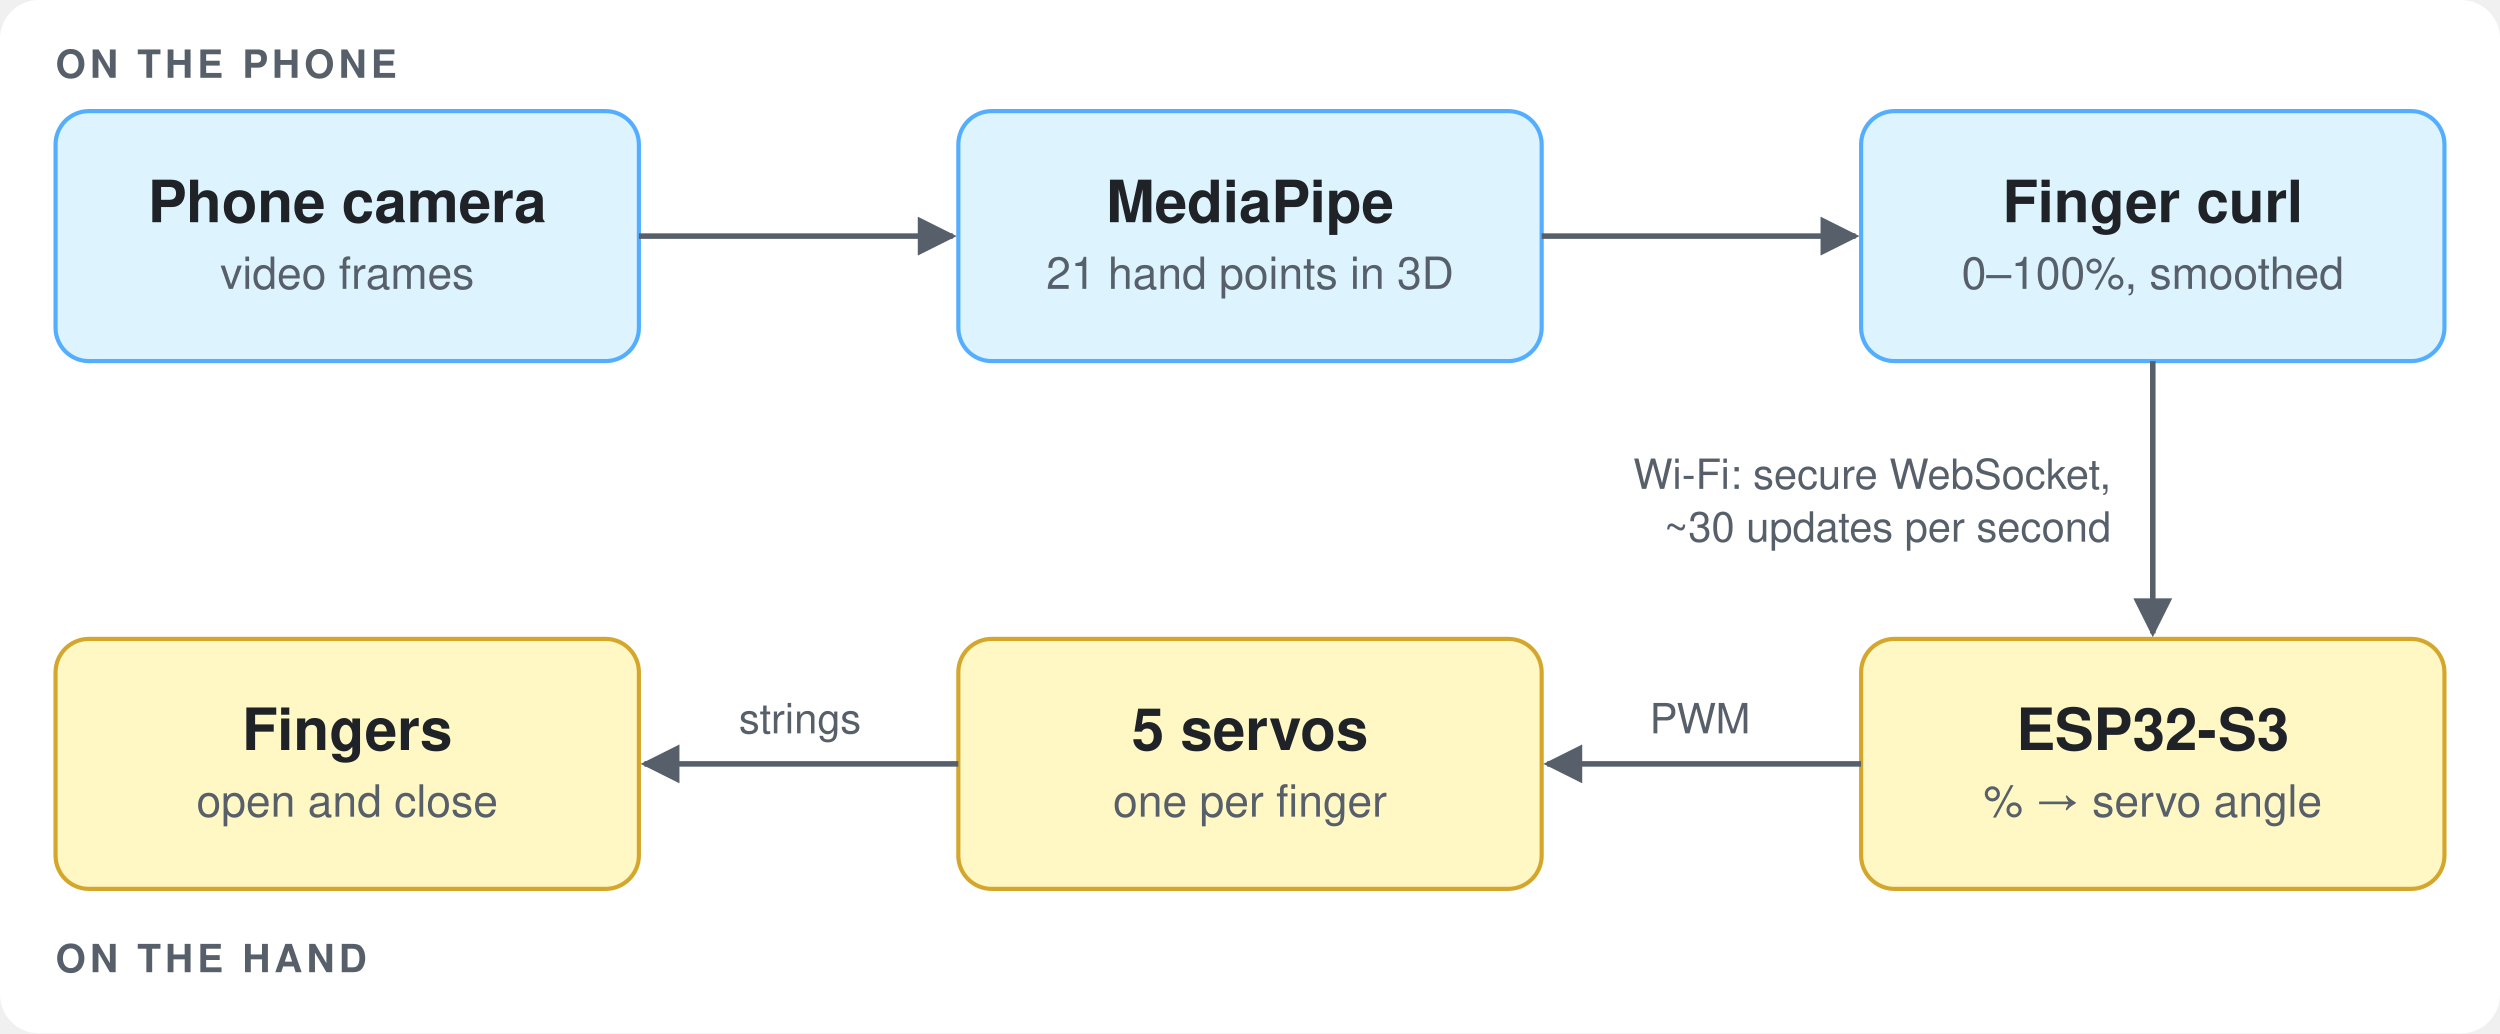
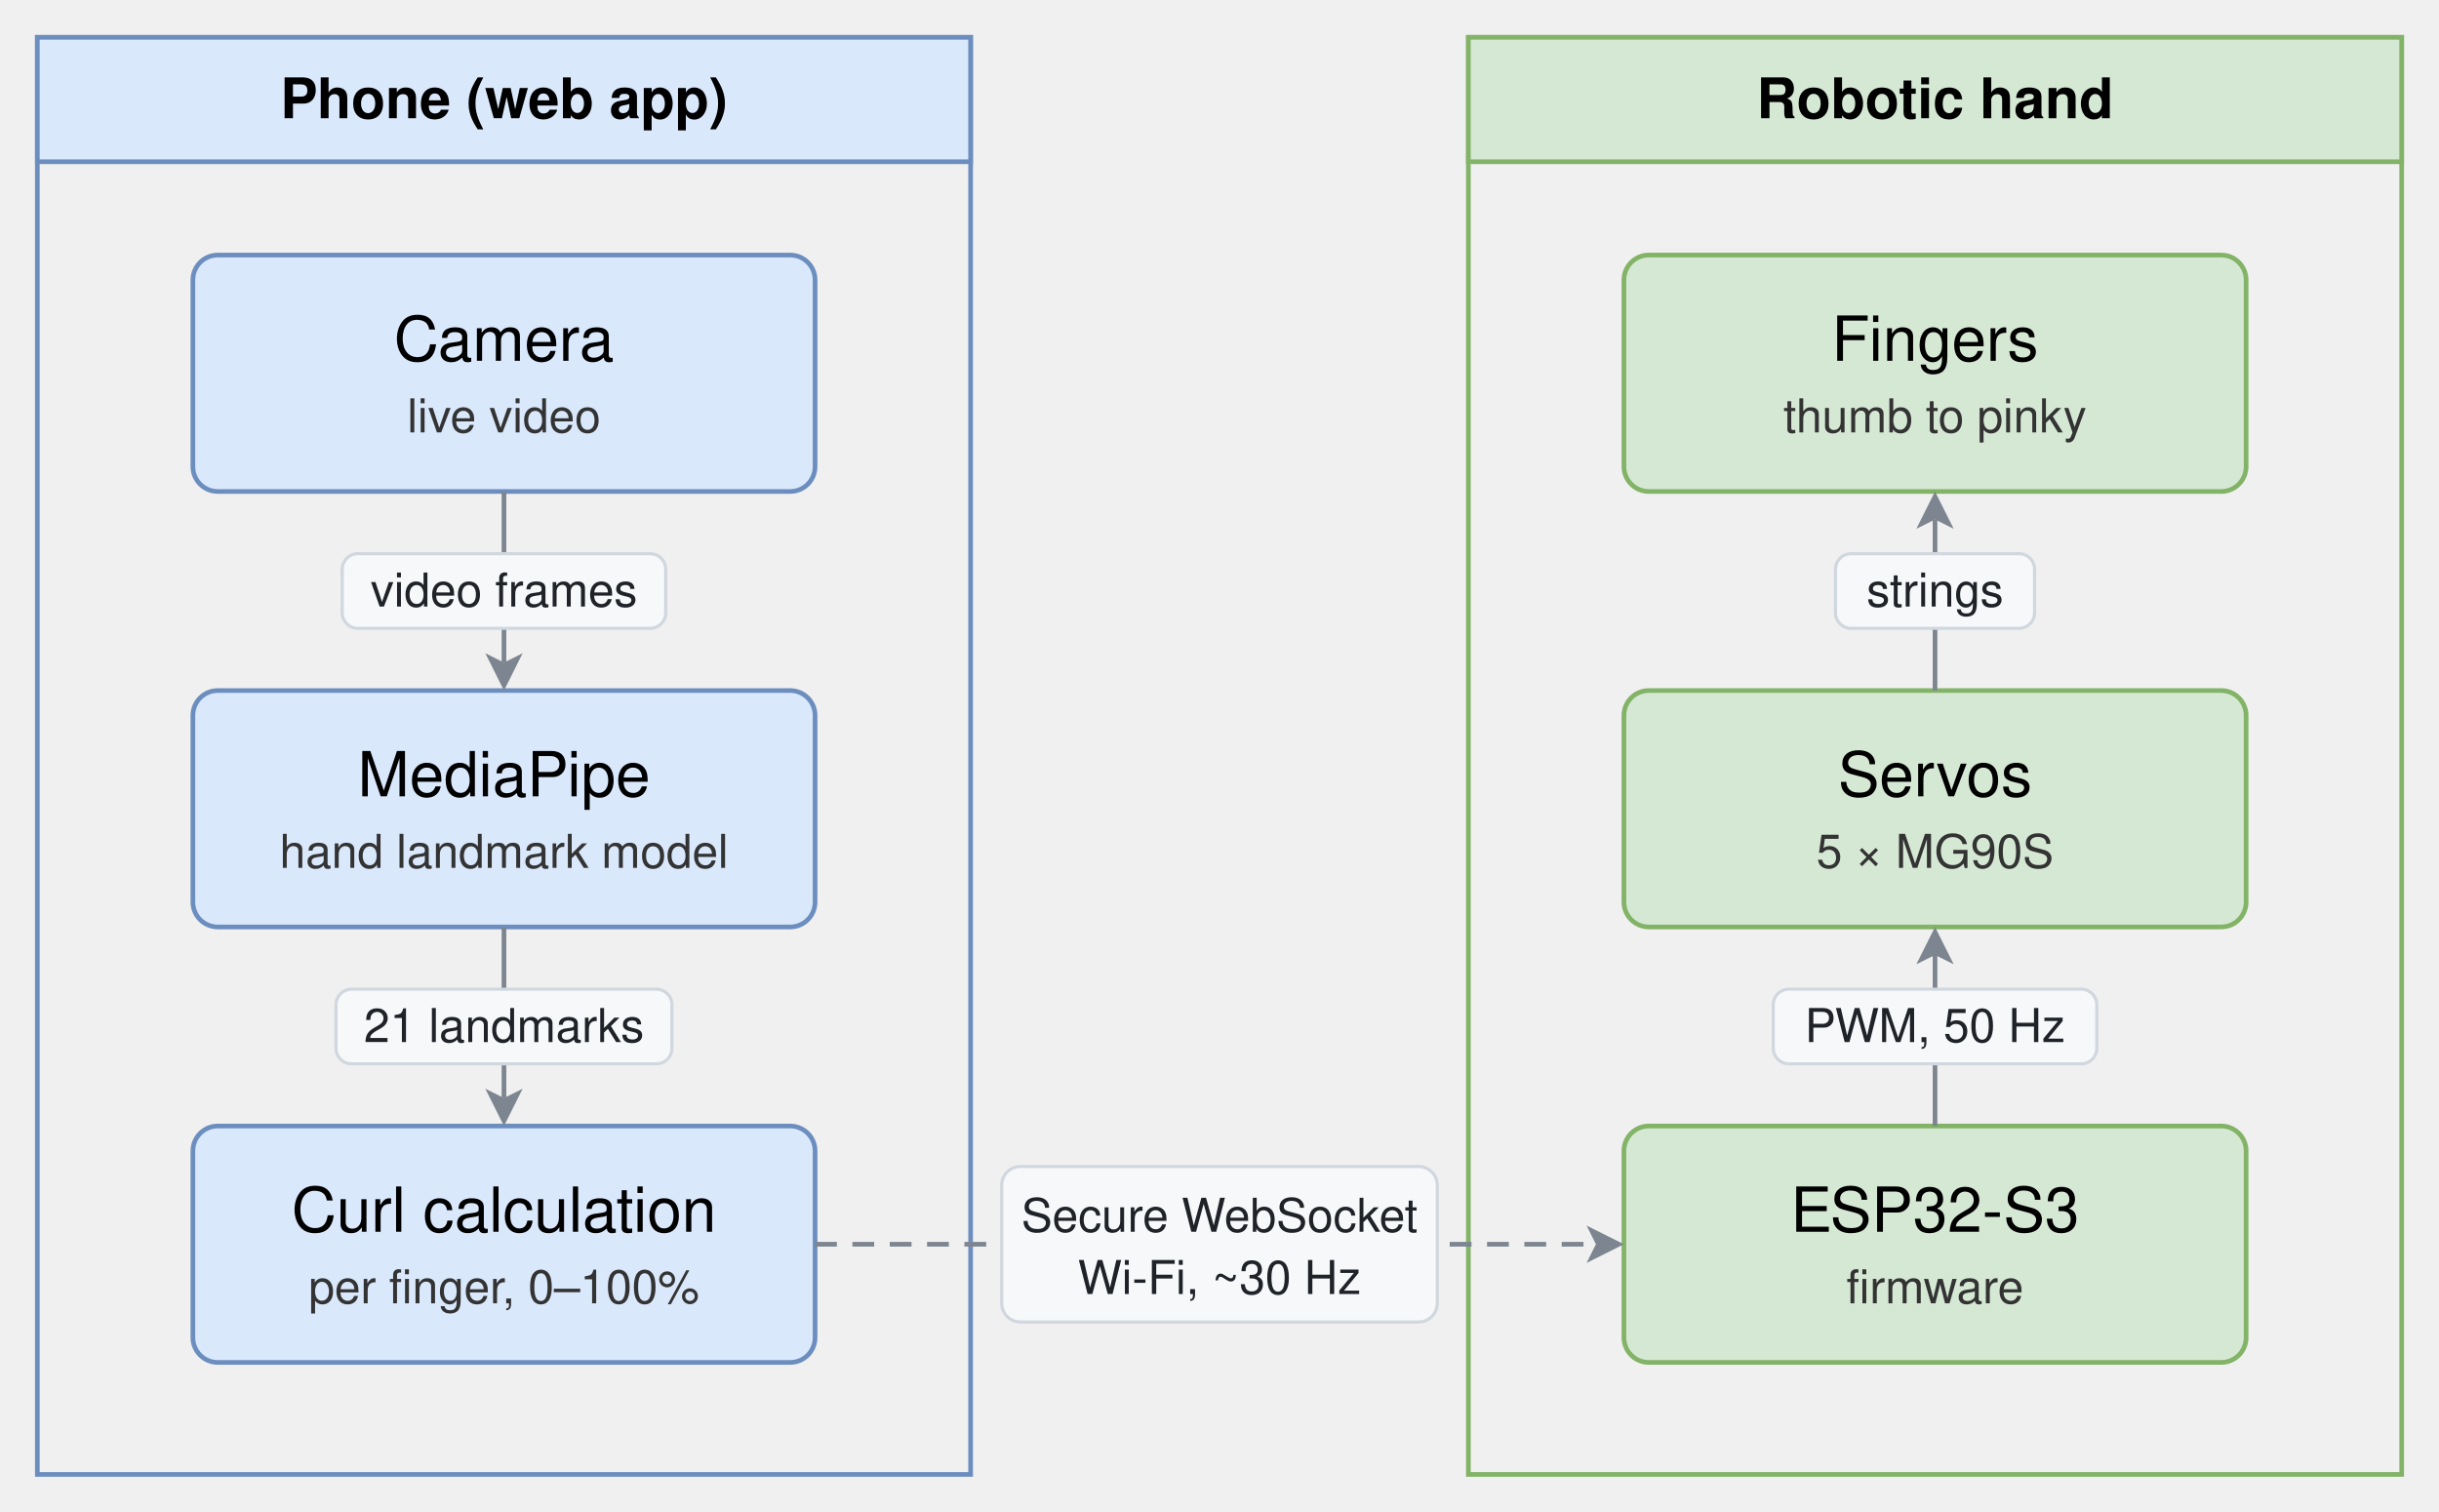
- <svg xmlns="http://www.w3.org/2000/svg" viewBox="0 0 900 372" width="900" height="372" font-family="-apple-system, BlinkMacSystemFont, 'Segoe UI', Helvetica, Arial, sans-serif">
-   <defs>
-     <marker id="a" viewBox="0 0 10 10" refX="9" refY="5" markerWidth="7" markerHeight="7" orient="auto-start-reverse">
-       <path d="M0 0 L10 5 L0 10 z" fill="#57606a" />
-     </marker>
-     <style>
-       .phone { fill: #ddf4ff; stroke: #54aeff; stroke-width: 1.5; }
-       .hand  { fill: #fff8c5; stroke: #d4a72c; stroke-width: 1.5; }
-       .t { fill: #1f2328; font-size: 21px; font-weight: 600; text-anchor: middle; }
-       .s { fill: #57606a; font-size: 16px; text-anchor: middle; }
-       .g { fill: #57606a; font-size: 14px; font-weight: 700; letter-spacing: 1.5px; }
-       .e { fill: #57606a; font-size: 15px; }
-       .w { stroke: #57606a; stroke-width: 2; fill: none; }
-     </style>
-   </defs>
-   <rect width="900" height="372" rx="14" fill="#ffffff" />
-   <text class="g" x="20" y="28">ON THE PHONE</text>
-   <rect class="phone" x="20" y="40" width="210" height="90" rx="12" />
-   <text class="t" x="125" y="80">Phone camera</text>
-   <text class="s" x="125" y="104">video frames</text>
-   <rect class="phone" x="345" y="40" width="210" height="90" rx="12" />
-   <text class="t" x="450" y="80">MediaPipe</text>
-   <text class="s" x="450" y="104">21 hand points in 3D</text>
-   <rect class="phone" x="670" y="40" width="210" height="90" rx="12" />
-   <text class="t" x="775" y="80">Finger curl</text>
-   <text class="s" x="775" y="104">0–100%, smoothed</text>
-   <line class="w" x1="230" y1="85" x2="343" y2="85" marker-end="url(#a)" />
-   <line class="w" x1="555" y1="85" x2="668" y2="85" marker-end="url(#a)" />
-   <line class="w" x1="775" y1="130" x2="775" y2="228" marker-end="url(#a)" />
-   <text class="e" x="760" y="176" text-anchor="end">Wi-Fi: secure WebSocket,</text>
-   <text class="e" x="760" y="195" text-anchor="end">~30 updates per second</text>
-   <rect class="hand" x="670" y="230" width="210" height="90" rx="12" />
-   <text class="t" x="775" y="270">ESP32-S3</text>
-   <text class="s" x="775" y="294">% → servo angle</text>
-   <rect class="hand" x="345" y="230" width="210" height="90" rx="12" />
-   <text class="t" x="450" y="270">5 servos</text>
-   <text class="s" x="450" y="294">one per finger</text>
-   <rect class="hand" x="20" y="230" width="210" height="90" rx="12" />
-   <text class="t" x="125" y="270">Fingers</text>
-   <text class="s" x="125" y="294">open and close</text>
-   <line class="w" x1="670" y1="275" x2="557" y2="275" marker-end="url(#a)" />
-   <text class="e" x="612" y="264" text-anchor="middle">PWM</text>
-   <line class="w" x1="345" y1="275" x2="232" y2="275" marker-end="url(#a)" />
-   <text class="e" x="288" y="264" text-anchor="middle">strings</text>
-   <text class="g" x="20" y="350">ON THE HAND</text>
+ <svg xmlns="http://www.w3.org/2000/svg" viewBox="0 0 784 486" width="784" height="486" font-family="Helvetica, Arial, sans-serif">
+   <rect x="12" y="12" width="300" height="462" fill="none" stroke="#6c8ebf" stroke-width="1.5" />
+   <rect x="12" y="12" width="300" height="40" fill="#dae8fc" stroke="#6c8ebf" stroke-width="1.5" />
+   <text x="162" y="38" font-size="18" font-weight="bold" text-anchor="middle" fill="#000000">Phone (web app)</text>
+   <rect x="62" y="82" width="200" height="76" rx="8" fill="#dae8fc" stroke="#6c8ebf" stroke-width="1.5" />
+   <text x="162" y="116" font-size="20" text-anchor="middle" fill="#000000">Camera</text>
+   <text x="162" y="139" font-size="15" text-anchor="middle" fill="#333333">live video</text>
+   <rect x="62" y="222" width="200" height="76" rx="8" fill="#dae8fc" stroke="#6c8ebf" stroke-width="1.5" />
+   <text x="162" y="256" font-size="20" text-anchor="middle" fill="#000000">MediaPipe</text>
+   <text x="162" y="279" font-size="15" text-anchor="middle" fill="#333333">hand landmark model</text>
+   <rect x="62" y="362" width="200" height="76" rx="8" fill="#dae8fc" stroke="#6c8ebf" stroke-width="1.5" />
+   <text x="162" y="396" font-size="20" text-anchor="middle" fill="#000000">Curl calculation</text>
+   <text x="162" y="419" font-size="15" text-anchor="middle" fill="#333333">per finger, 0–100%</text>
+   <rect x="472" y="12" width="300" height="462" fill="none" stroke="#82b366" stroke-width="1.5" />
+   <rect x="472" y="12" width="300" height="40" fill="#d5e8d4" stroke="#82b366" stroke-width="1.5" />
+   <text x="622" y="38" font-size="18" font-weight="bold" text-anchor="middle" fill="#000000">Robotic hand</text>
+   <rect x="522" y="82" width="200" height="76" rx="8" fill="#d5e8d4" stroke="#82b366" stroke-width="1.5" />
+   <text x="622" y="116" font-size="20" text-anchor="middle" fill="#000000">Fingers</text>
+   <text x="622" y="139" font-size="15" text-anchor="middle" fill="#333333">thumb to pinky</text>
+   <rect x="522" y="222" width="200" height="76" rx="8" fill="#d5e8d4" stroke="#82b366" stroke-width="1.5" />
+   <text x="622" y="256" font-size="20" text-anchor="middle" fill="#000000">Servos</text>
+   <text x="622" y="279" font-size="15" text-anchor="middle" fill="#333333">5 × MG90S</text>
+   <rect x="522" y="362" width="200" height="76" rx="8" fill="#d5e8d4" stroke="#82b366" stroke-width="1.5" />
+   <text x="622" y="396" font-size="20" text-anchor="middle" fill="#000000">ESP32-S3</text>
+   <text x="622" y="419" font-size="15" text-anchor="middle" fill="#333333">firmware</text>
+   <g stroke="#7d8590" stroke-width="1.5" fill="none">
+     <line x1="162" y1="158" x2="162" y2="213" />
+     <line x1="162" y1="298" x2="162" y2="353" />
+     <line x1="622" y1="362" x2="622" y2="307" />
+     <line x1="622" y1="222" x2="622" y2="167" />
+     <line x1="262" y1="400" x2="513" y2="400" stroke-dasharray="7 5" />
+   </g>
+   <g fill="#7d8590">
+     <path d="M162 222 L156 210 L162 213 L168 210 Z" />
+     <path d="M162 362 L156 350 L162 353 L168 350 Z" />
+     <path d="M622 298 L616 310 L622 307 L628 310 Z" />
+     <path d="M622 158 L616 170 L622 167 L628 170 Z" />
+     <path d="M522 400 L510 394 L513 400 L510 406 Z" />
+   </g>
+   <g fill="#f6f8fa" stroke="#d0d7de" stroke-width="1">
+     <rect x="110" y="178" width="104" height="24" rx="5" />
+     <rect x="108" y="318" width="108" height="24" rx="5" />
+     <rect x="570" y="318" width="104" height="24" rx="5" />
+     <rect x="590" y="178" width="64" height="24" rx="5" />
+     <rect x="322" y="375" width="140" height="50" rx="6" />
+   </g>
+   <g font-size="15" text-anchor="middle" fill="#1f2328">
+     <text x="162" y="195">video frames</text>
+     <text x="162" y="335">21 landmarks</text>
+     <text x="622" y="335">PWM, 50 Hz</text>
+     <text x="622" y="195">strings</text>
+     <text x="392" y="396">Secure WebSocket</text>
+     <text x="392" y="416">Wi-Fi, ~30 Hz</text>
+   </g>
</svg>
